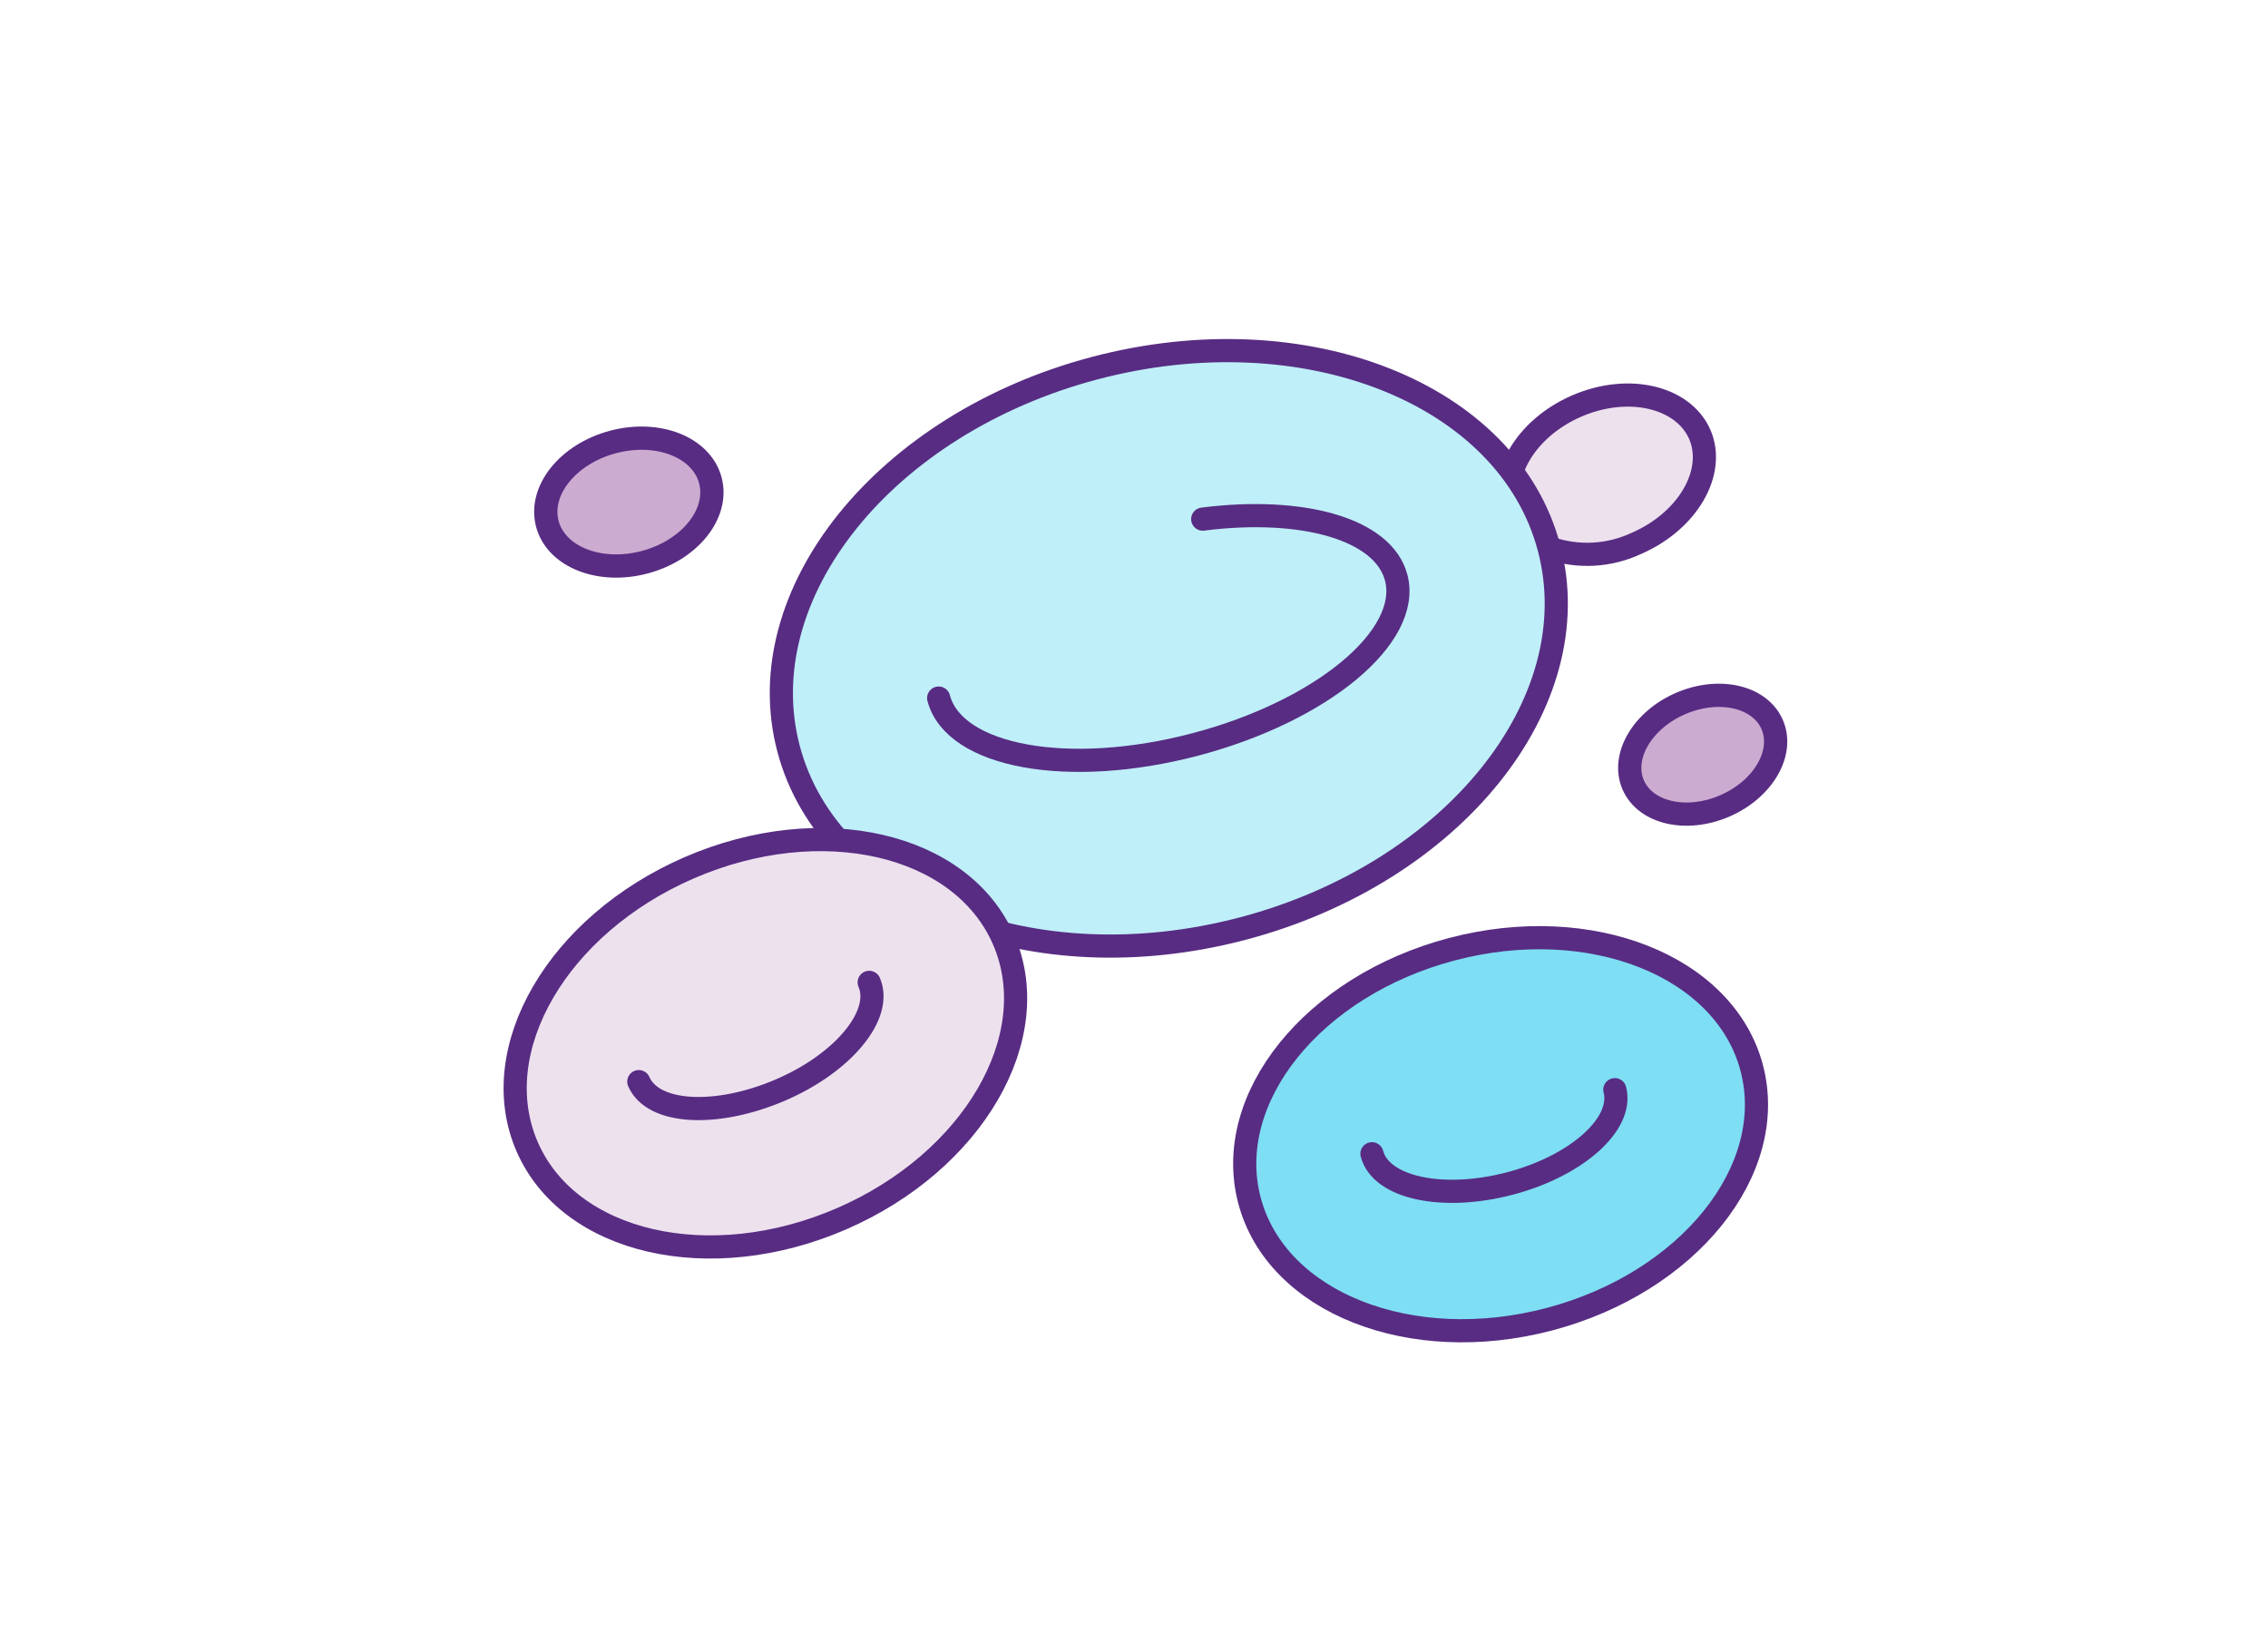
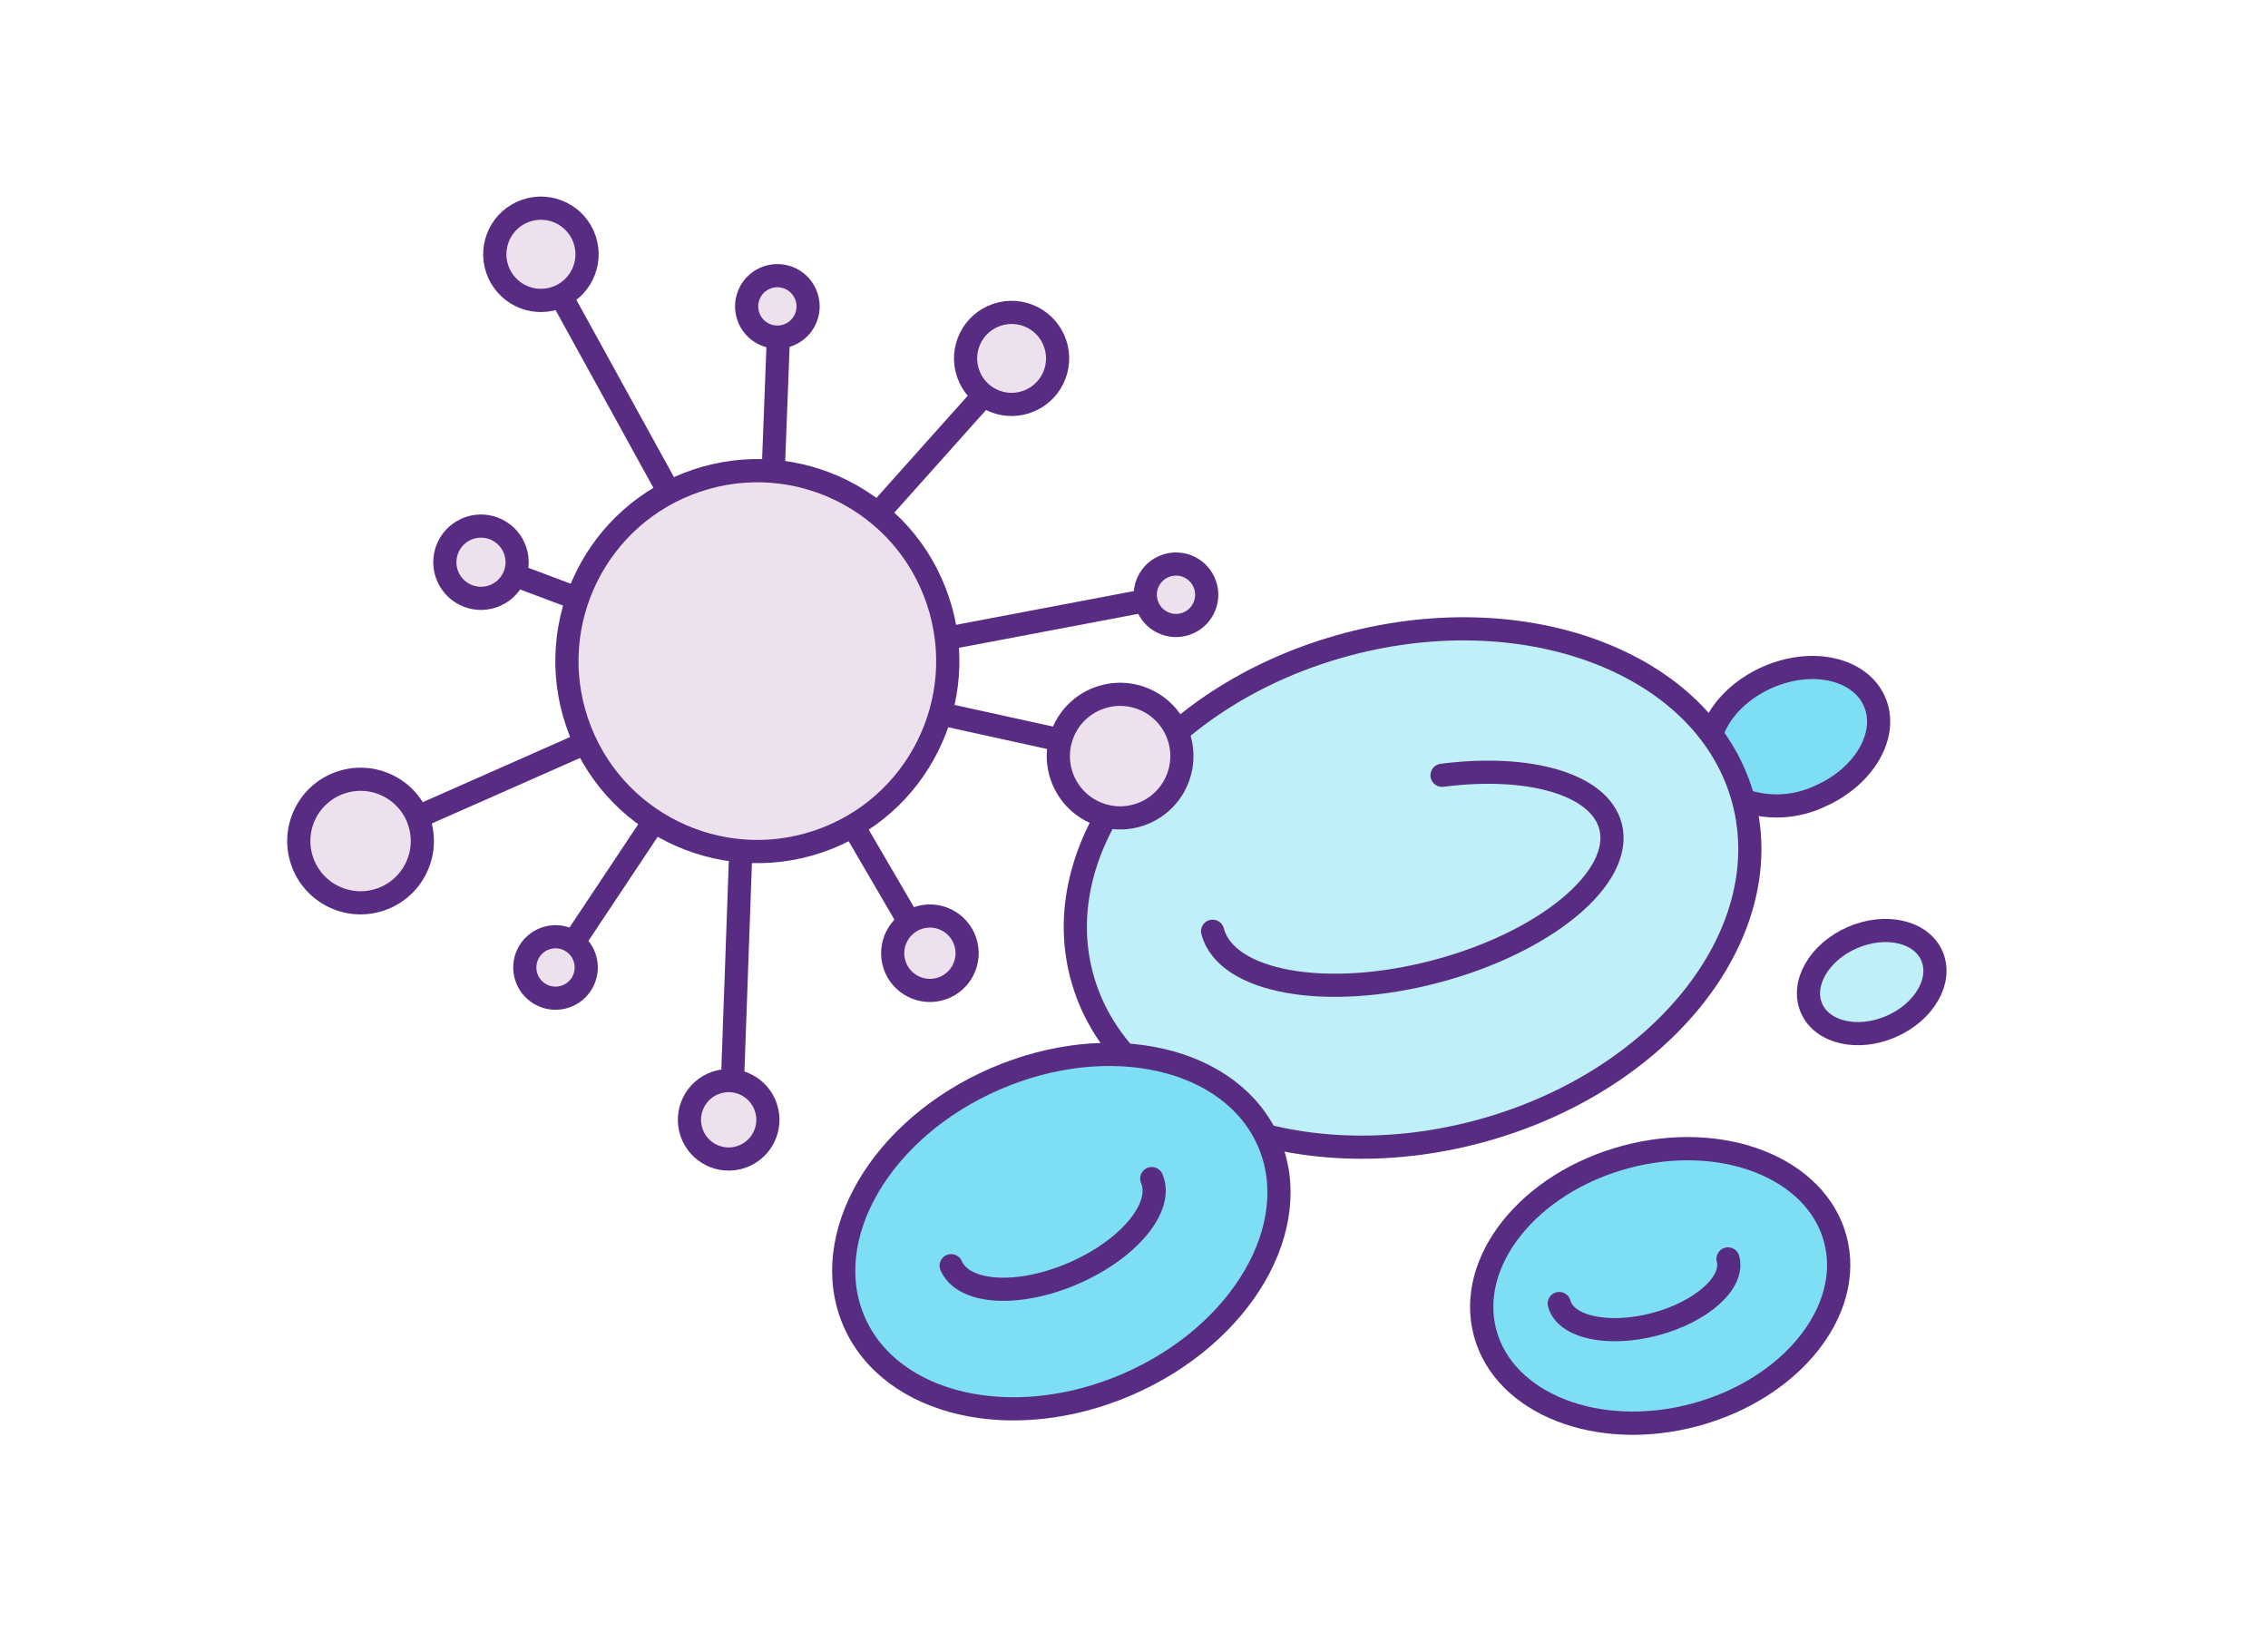
<svg xmlns="http://www.w3.org/2000/svg" id="Layer_1" data-name="Layer 1" viewBox="0 0 146.88 106.34">
  <defs>
-     <style>.cls-1{fill:#ede1ee;}.cls-1,.cls-2,.cls-3,.cls-4,.cls-5{stroke:#582c83;stroke-linecap:round;stroke-linejoin:round;stroke-width:1.5px;}.cls-2{fill:#bfeff9;}.cls-3{fill:#7edef3;}.cls-4{fill:#ccabd1;}.cls-5{fill:none;}</style>
+     <style>.cls-1{fill:#7edef3;}.cls-1,.cls-2,.cls-3,.cls-4{stroke:#582c83;stroke-linecap:round;stroke-linejoin:round;stroke-width:1.5px;}.cls-2{fill:#bfeff9;}.cls-3{fill:none;}.cls-4{fill:#ede1ee;}</style>
  </defs>
-   <path class="cls-1" d="M110.08,28.13c1.06,2.45-.77,5.61-4.1,7.06a7.52,7.52,0,0,1-5.64.3A4.06,4.06,0,0,1,98,33.36c-1.06-2.45.77-5.61,4.1-7.06S109,25.68,110.08,28.13Z" />
-   <ellipse class="cls-2" cx="75.7" cy="41.98" rx="25.47" ry="18.77" transform="translate(-8.21 20.71) rotate(-14.78)" />
-   <ellipse class="cls-3" cx="97.19" cy="73.45" rx="16.82" ry="12.39" transform="translate(-15.53 27.23) rotate(-14.78)" />
-   <ellipse class="cls-4" cx="40.44" cy="32.61" rx="5.44" ry="4.01" transform="matrix(0.97, -0.26, 0.26, 0.97, -6.98, 11.4)" />
-   <path class="cls-5" d="M104.58,70.57c.58,2.21-2.46,4.94-6.81,6.08s-8.34.28-8.92-1.93" />
-   <ellipse class="cls-1" cx="49.57" cy="67.57" rx="16.82" ry="12.39" transform="translate(-22.79 25.29) rotate(-23.44)" />
-   <ellipse class="cls-4" cx="109.88" cy="49" rx="4.89" ry="3.6" transform="matrix(0.92, -0.4, 0.4, 0.92, -10.42, 47.75)" />
-   <path class="cls-5" d="M56.29,63.62c.91,2.1-1.69,5.25-5.81,7s-8.2,1.53-9.11-.57" />
-   <path class="cls-5" d="M77.89,33.62c6.44-.82,11.7.63,12.53,3.79,1,3.81-4.81,8.64-13,10.8s-15.62.82-16.63-3" />
+   <path class="cls-1" d="M121.4,45.44c.93,2.14-.67,4.88-3.57,6.14a6.55,6.55,0,0,1-4.9.26,3.53,3.53,0,0,1-2-1.85c-.93-2.14.67-4.88,3.57-6.14S120.47,43.31,121.4,45.44Z" />
+   <ellipse class="cls-2" cx="91.48" cy="57.5" rx="22.17" ry="16.34" transform="translate(-11.64 25.25) rotate(-14.78)" />
+   <ellipse class="cls-1" cx="106.78" cy="83.54" rx="11.69" ry="8.61" transform="matrix(0.97, -0.26, 0.26, 0.97, -17.78, 30.01)" />
+   <path class="cls-3" d="M111.91,81.53c.41,1.54-1.71,3.43-4.73,4.23s-5.8.2-6.2-1.34" />
+   <ellipse class="cls-1" cx="68.74" cy="79.76" rx="14.63" ry="10.78" transform="translate(-26.06 33.93) rotate(-23.44)" />
+   <ellipse class="cls-2" cx="121.22" cy="63.6" rx="4.25" ry="3.14" transform="translate(-15.3 53.47) rotate(-23.44)" />
+   <path class="cls-3" d="M74.59,76.33c.79,1.83-1.47,4.57-5.06,6.13s-7.14,1.33-7.93-.49" />
+   <path class="cls-3" d="M93.39,50.21c5.6-.72,10.18.55,10.91,3.3.87,3.31-4.19,7.52-11.3,9.4s-13.6.72-14.47-2.6" />
+   <line class="cls-4" x1="36.29" y1="19.09" x2="43.27" y2="31.77" />
+   <line class="cls-4" x1="50.41" y1="21.83" x2="50.08" y2="30.42" />
+   <line class="cls-4" x1="63.73" y1="25.57" x2="56.85" y2="33.27" />
+   <line class="cls-4" x1="74.19" y1="38.9" x2="61.17" y2="41.37" />
+   <line class="cls-4" x1="68.68" y1="47.93" x2="60.72" y2="46.18" />
+   <line class="cls-4" x1="58.84" y1="59.64" x2="55.14" y2="53.3" />
+   <line class="cls-4" x1="47.44" y1="69.97" x2="47.98" y2="54.94" />
+   <line class="cls-4" x1="37.13" y1="61.05" x2="42.42" y2="53.1" />
+   <line class="cls-4" x1="27.04" y1="52.92" x2="37.81" y2="48.16" />
+   <line class="cls-4" x1="33.33" y1="37.24" x2="37.29" y2="38.73" />
+   <circle class="cls-4" cx="31.15" cy="36.41" r="2.34" transform="translate(-10.03 11.91) rotate(-18.7)" />
+   <circle class="cls-4" cx="34.94" cy="16.4" r="2.98" transform="matrix(0.95, -0.32, 0.32, 0.95, -3.41, 12.07)" />
+   <circle class="cls-4" cx="72.54" cy="48.97" r="4" transform="translate(-11.87 25.84) rotate(-18.7)" />
+   <circle class="cls-4" cx="23.35" cy="54.47" r="4" transform="translate(-16.23 10.36) rotate(-18.7)" />
+   <circle class="cls-4" cx="65.51" cy="23.21" r="2.98" transform="translate(-3.98 22.23) rotate(-18.7)" />
+   <circle class="cls-4" cx="60.22" cy="61.73" r="2.41" transform="translate(-16.61 22.57) rotate(-18.7)" />
+   <circle class="cls-4" cx="50.34" cy="19.84" r="1.99" transform="translate(-3.7 17.19) rotate(-18.7)" />
+   <circle class="cls-4" cx="35.98" cy="62.65" r="1.99" transform="translate(-18.19 14.85) rotate(-18.7)" />
+   <circle class="cls-4" cx="76.16" cy="38.52" r="1.99" transform="translate(-8.33 26.45) rotate(-18.7)" />
+   <circle class="cls-4" cx="47.19" cy="72.52" r="2.54" transform="translate(-20.76 18.96) rotate(-18.7)" />
+   <circle class="cls-4" cx="48.94" cy="42.67" r="12.3" transform="matrix(0.95, -0.32, 0.32, 0.95, -11.1, 17.94)" />
</svg>
